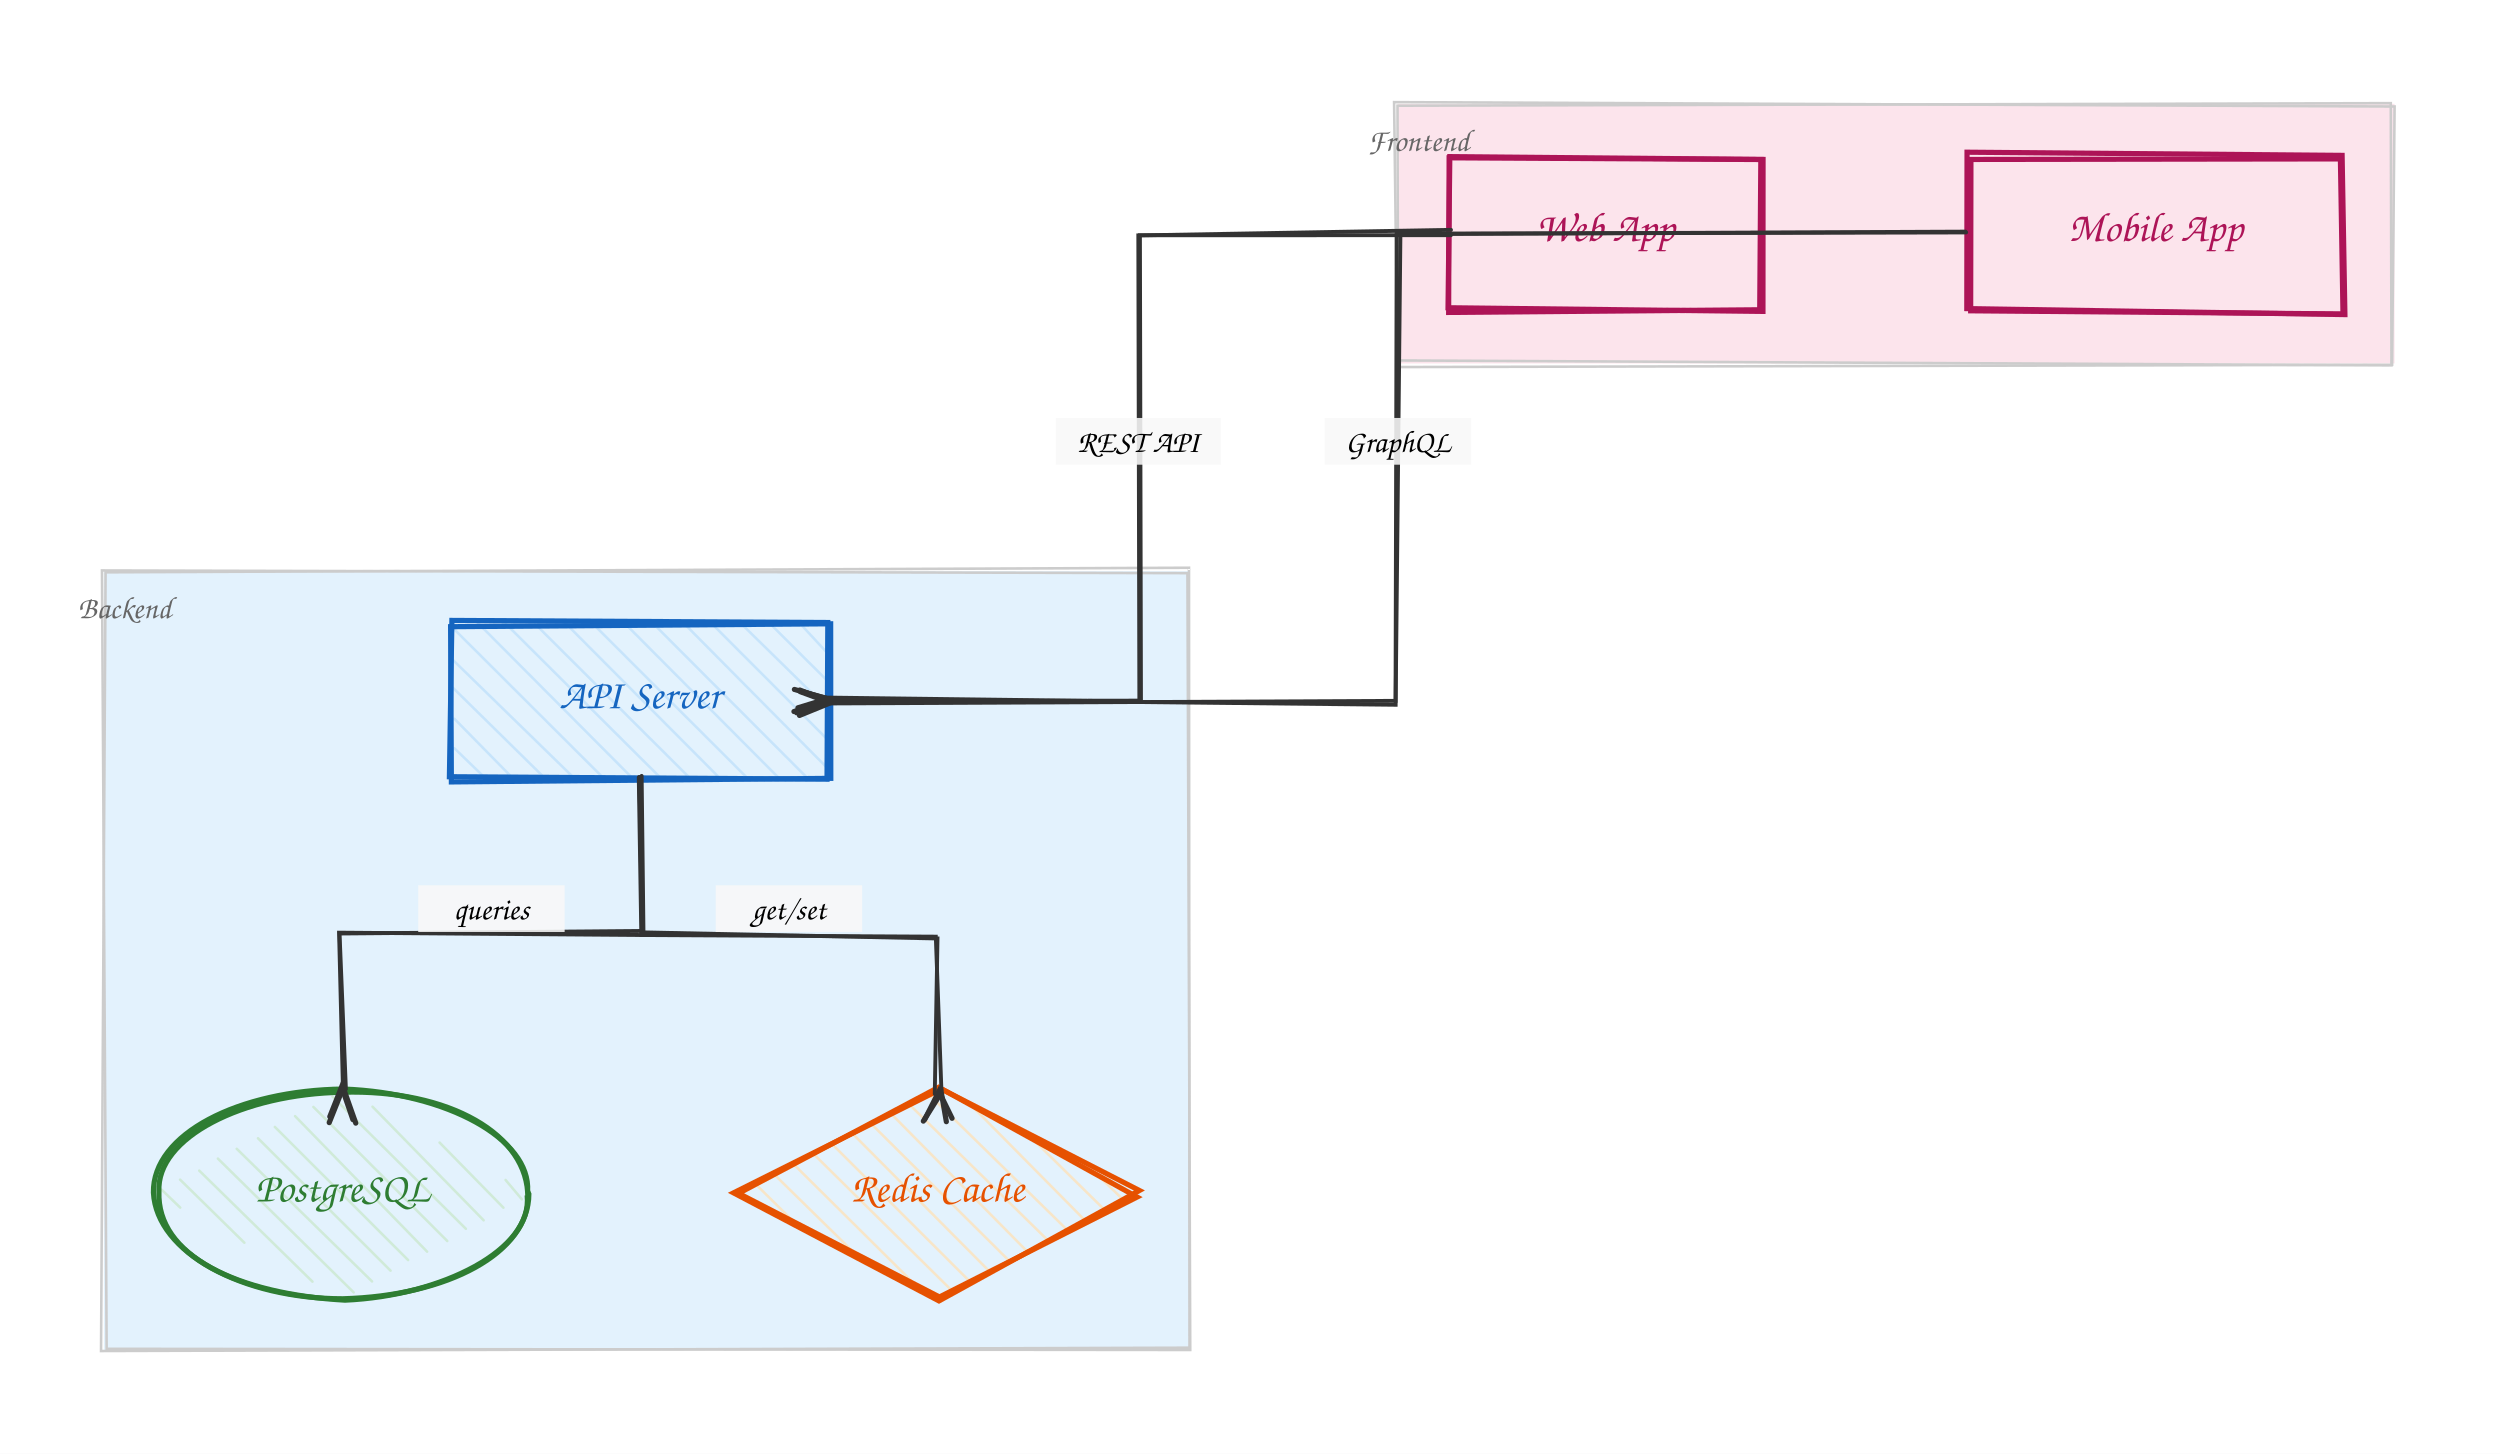
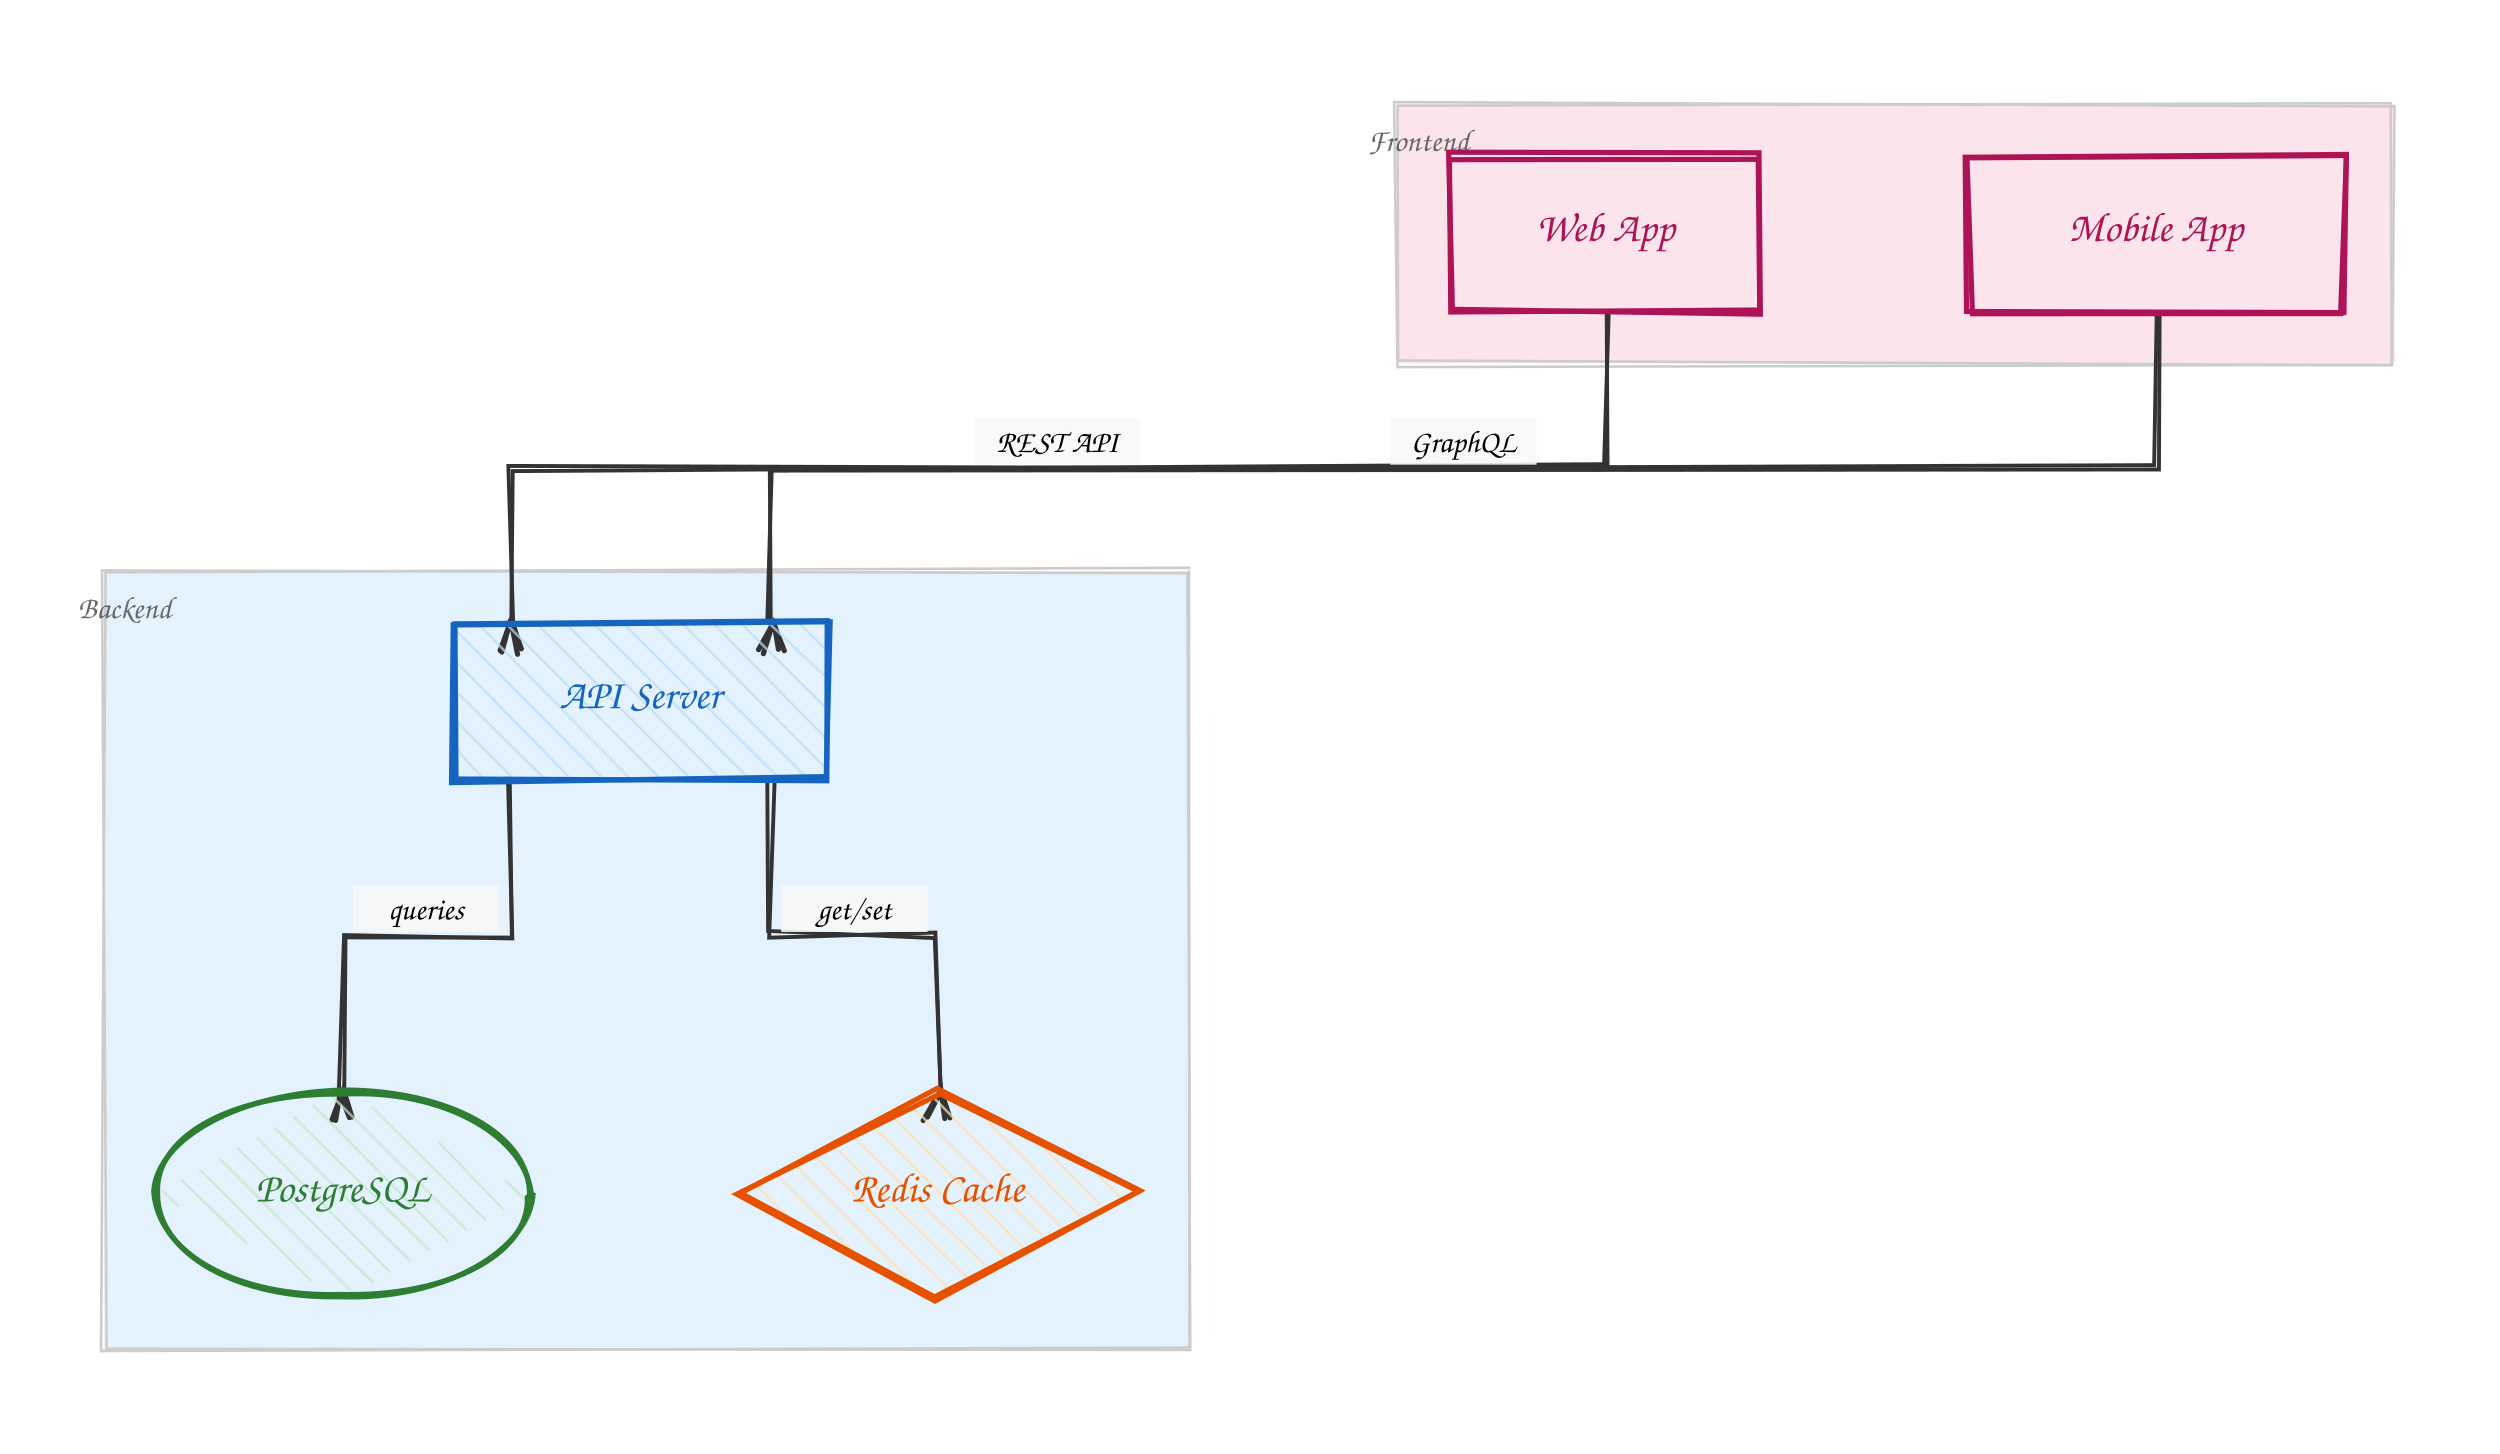
<svg xmlns="http://www.w3.org/2000/svg" width="963" height="560" viewBox="0 0 963 560">
  <rect width="963" height="560" fill="#fff" />
  <path d="M538.40,40.00L922.40,40.00L922.40,140.00L538.40,140.00Z" fill="rgb(252,228,236)" stroke="none" />
  <path d="M538.32,40.72L920.93,39.73L921.20,140.72L538.55,138.84Z" fill="none" stroke="rgb(204,204,204)" stroke-width="1.00" stroke-linecap="round" />
  <path d="M537.00,39.34L922.40,41.03L921.44,140.52L538.31,141.39Z" fill="none" stroke="rgb(204,204,204)" stroke-width="1.00" stroke-linecap="round" />
  <text x="546.40" y="56.00" fill="rgb(102,102,102)" font-family="&quot;Architects Daughter&quot;, cursive" font-size="12.0" text-anchor="middle" dominant-baseline="central">Frontend</text>
  <path d="M40.00,220.00L458.40,220.00L458.40,520.00L40.00,520.00Z" fill="rgb(227,242,253)" stroke="none" />
  <path d="M40.67,220.46L458.00,218.69L458.20,519.13L38.92,520.41Z" fill="none" stroke="rgb(204,204,204)" stroke-width="1.00" stroke-linecap="round" />
  <path d="M39.28,219.74L457.40,220.78L458.48,520.01L41.08,519.56Z" fill="none" stroke="rgb(204,204,204)" stroke-width="1.00" stroke-linecap="round" />
  <text x="48.00" y="236.00" fill="rgb(102,102,102)" font-family="&quot;Architects Daughter&quot;, cursive" font-size="12.0" text-anchor="middle" dominant-baseline="central">Backend</text>
-   <path d="M174.77,299.52L175.83,299.60" fill="none" stroke="rgba(187,222,251,0.702)" stroke-width="1.00" stroke-linecap="round" />
-   <path d="M175.03,288.23L187.11,299.92" fill="none" stroke="rgba(187,222,251,0.702)" stroke-width="1.00" stroke-linecap="round" />
-   <path d="M175.02,276.87L197.99,300.24" fill="none" stroke="rgba(187,222,251,0.702)" stroke-width="1.00" stroke-linecap="round" />
-   <path d="M174.47,264.94L209.97,299.85" fill="none" stroke="rgba(187,222,251,0.702)" stroke-width="1.00" stroke-linecap="round" />
-   <path d="M174.28,254.04L220.97,299.54" fill="none" stroke="rgba(187,222,251,0.702)" stroke-width="1.00" stroke-linecap="round" />
-   <path d="M175.00,242.44L232.28,299.55" fill="none" stroke="rgba(187,222,251,0.702)" stroke-width="1.00" stroke-linecap="round" />
-   <path d="M183.70,239.59L243.62,299.76" fill="none" stroke="rgba(187,222,251,0.702)" stroke-width="1.00" stroke-linecap="round" />
-   <path d="M194.86,240.32L254.54,299.72" fill="none" stroke="rgba(187,222,251,0.702)" stroke-width="1.00" stroke-linecap="round" />
-   <path d="M206.15,240.37L265.58,299.56" fill="none" stroke="rgba(187,222,251,0.702)" stroke-width="1.00" stroke-linecap="round" />
-   <path d="M217.87,240.11L277.78,300.28" fill="none" stroke="rgba(187,222,251,0.702)" stroke-width="1.00" stroke-linecap="round" />
-   <path d="M228.53,240.43L288.65,300.48" fill="none" stroke="rgba(187,222,251,0.702)" stroke-width="1.00" stroke-linecap="round" />
-   <path d="M240.33,239.79L300.30,299.99" fill="none" stroke="rgba(187,222,251,0.702)" stroke-width="1.00" stroke-linecap="round" />
-   <path d="M251.09,239.66L310.89,299.60" fill="none" stroke="rgba(187,222,251,0.702)" stroke-width="1.00" stroke-linecap="round" />
-   <path d="M262.97,239.63L318.99,296.15" fill="none" stroke="rgba(187,222,251,0.702)" stroke-width="1.00" stroke-linecap="round" />
-   <path d="M274.00,240.05L318.92,285.04" fill="none" stroke="rgba(187,222,251,0.702)" stroke-width="1.00" stroke-linecap="round" />
-   <path d="M285.62,240.36L318.81,272.89" fill="none" stroke="rgba(187,222,251,0.702)" stroke-width="1.00" stroke-linecap="round" />
-   <path d="M296.39,240.00L318.98,262.53" fill="none" stroke="rgba(187,222,251,0.702)" stroke-width="1.00" stroke-linecap="round" />
-   <path d="M308.06,240.06L318.10,250.92" fill="none" stroke="rgba(187,222,251,0.702)" stroke-width="1.00" stroke-linecap="round" />
-   <path d="M174.07,238.99L318.87,239.79L318.57,300.14L173.11,299.19Z" fill="none" stroke="rgb(21,101,192)" stroke-width="2.00" stroke-linecap="round" />
-   <path d="M173.57,241.40L319.97,240.29L320.02,299.82L173.87,301.20Z" fill="none" stroke="rgb(21,101,192)" stroke-width="2.00" stroke-linecap="round" />
+   <path d="M618.90,121.40L619.23,178.79L197.50,181.47L196.95,239.77" fill="none" stroke="rgb(51,51,51)" stroke-width="1.50" stroke-linecap="round" />
+   <path d="M619.65,121.35L617.83,180.73L195.82,179.48L197.65,239.54" fill="none" stroke="rgb(51,51,51)" stroke-width="1.50" stroke-linecap="round" />
+   <path d="M199.37,252.00L196.68,238.62L193.29,251.16" fill="none" stroke="rgb(51,51,51)" stroke-width="2.00" stroke-linecap="round" />
+   <path d="M200.80,249.93L197.00,238.78L192.66,250.56" fill="none" stroke="rgb(51,51,51)" stroke-width="2.00" stroke-linecap="round" />
+   <path d="M375.50,161.00L439.10,161.00L439.10,179.00L375.50,179.00Z" fill="rgba(248,248,248,0.878)" stroke="none" />
+   <text x="407.30" y="172.00" fill="rgb(0,0,0)" font-family="&quot;Architects Daughter&quot;, cursive" font-size="12.0" text-anchor="middle" dominant-baseline="central">REST API</text>
+   <path d="M830.76,120.95L829.78,179.17L297.27,181.10L295.57,238.68" fill="none" stroke="rgb(51,51,51)" stroke-width="1.50" stroke-linecap="round" />
+   <path d="M831.89,120.32L831.63,180.85L296.53,181.29L296.90,241.43" fill="none" stroke="rgb(51,51,51)" stroke-width="1.50" stroke-linecap="round" />
+   <path d="M302.11,250.65L297.91,239.98L292.20,250.24" fill="none" stroke="rgb(51,51,51)" stroke-width="2.00" stroke-linecap="round" />
+   <path d="M299.85,250.09L298.03,238.88L294.06,251.79" fill="none" stroke="rgb(51,51,51)" stroke-width="2.00" stroke-linecap="round" />
+   <path d="M535.50,161.00L591.90,161.00L591.90,179.00L535.50,179.00Z" fill="rgba(248,248,248,0.878)" stroke="none" />
+   <text x="563.70" y="172.00" fill="rgb(0,0,0)" font-family="&quot;Architects Daughter&quot;, cursive" font-size="12.0" text-anchor="middle" dominant-baseline="central">GraphQL</text>
+   <path d="M196.36,300.15L197.17,361.15L133.09,361.09L132.62,418.63" fill="none" stroke="rgb(51,51,51)" stroke-width="1.50" stroke-linecap="round" />
+   <path d="M195.67,299.99L197.35,361.50L132.54,360.19L130.51,420.61" fill="none" stroke="rgb(51,51,51)" stroke-width="1.50" stroke-linecap="round" />
+   <path d="M135.58,430.26L132.27,419.79L127.85,431.41" fill="none" stroke="rgb(51,51,51)" stroke-width="2.00" stroke-linecap="round" />
+   <path d="M134.62,430.46L130.97,421.40L129.26,431.56" fill="none" stroke="rgb(51,51,51)" stroke-width="2.00" stroke-linecap="round" />
+   <path d="M135.90,341.00L192.30,341.00L192.30,359.00L135.90,359.00Z" fill="rgba(248,248,248,0.878)" stroke="none" />
+   <text x="164.10" y="352.00" fill="rgb(0,0,0)" font-family="&quot;Architects Daughter&quot;, cursive" font-size="12.0" text-anchor="middle" dominant-baseline="central">queries</text>
+   <path d="M298.42,299.82L296.27,361.20L360.31,359.21L362.34,420.45" fill="none" stroke="rgb(51,51,51)" stroke-width="1.50" stroke-linecap="round" />
+   <path d="M295.56,299.66L295.87,358.61L360.07,361.35L362.42,421.15" fill="none" stroke="rgb(51,51,51)" stroke-width="1.50" stroke-linecap="round" />
+   <path d="M363.93,430.85L362.42,419.92L355.62,431.62" fill="none" stroke="rgb(51,51,51)" stroke-width="2.00" stroke-linecap="round" />
+   <path d="M365.91,430.60L362.50,420.29L357.27,430.28" fill="none" stroke="rgb(51,51,51)" stroke-width="2.00" stroke-linecap="round" />
+   <path d="M300.90,341.00L357.30,341.00L357.30,359.00L300.90,359.00Z" fill="rgba(248,248,248,0.878)" stroke="none" />
+   <text x="329.10" y="352.00" fill="rgb(0,0,0)" font-family="&quot;Architects Daughter&quot;, cursive" font-size="12.0" text-anchor="middle" dominant-baseline="central">get/set</text>
+   <path d="M174.26,298.83L175.10,299.63" fill="none" stroke="rgba(187,222,251,0.702)" stroke-width="1.00" stroke-linecap="round" />
+   <path d="M174.77,287.40L186.44,300.42" fill="none" stroke="rgba(187,222,251,0.702)" stroke-width="1.00" stroke-linecap="round" />
+   <path d="M174.55,276.57L198.26,300.37" fill="none" stroke="rgba(187,222,251,0.702)" stroke-width="1.00" stroke-linecap="round" />
+   <path d="M174.60,265.27L209.47,299.70" fill="none" stroke="rgba(187,222,251,0.702)" stroke-width="1.00" stroke-linecap="round" />
+   <path d="M174.49,253.64L220.35,300.47" fill="none" stroke="rgba(187,222,251,0.702)" stroke-width="1.00" stroke-linecap="round" />
+   <path d="M174.87,242.01L232.02,299.67" fill="none" stroke="rgba(187,222,251,0.702)" stroke-width="1.00" stroke-linecap="round" />
+   <path d="M183.66,239.80L243.16,300.46" fill="none" stroke="rgba(187,222,251,0.702)" stroke-width="1.00" stroke-linecap="round" />
+   <path d="M194.65,239.98L254.61,300.20" fill="none" stroke="rgba(187,222,251,0.702)" stroke-width="1.00" stroke-linecap="round" />
+   <path d="M206.32,239.73L266.07,300.10" fill="none" stroke="rgba(187,222,251,0.702)" stroke-width="1.00" stroke-linecap="round" />
+   <path d="M217.84,240.10L277.48,300.19" fill="none" stroke="rgba(187,222,251,0.702)" stroke-width="1.00" stroke-linecap="round" />
+   <path d="M228.39,239.80L288.26,299.64" fill="none" stroke="rgba(187,222,251,0.702)" stroke-width="1.00" stroke-linecap="round" />
+   <path d="M239.88,239.99L300.11,299.83" fill="none" stroke="rgba(187,222,251,0.702)" stroke-width="1.00" stroke-linecap="round" />
+   <path d="M251.50,240.34L311.47,300.30" fill="none" stroke="rgba(187,222,251,0.702)" stroke-width="1.00" stroke-linecap="round" />
+   <path d="M262.37,239.62L318.29,296.11" fill="none" stroke="rgba(187,222,251,0.702)" stroke-width="1.00" stroke-linecap="round" />
+   <path d="M274.40,239.74L318.10,284.38" fill="none" stroke="rgba(187,222,251,0.702)" stroke-width="1.00" stroke-linecap="round" />
+   <path d="M285.56,240.27L318.30,272.85" fill="none" stroke="rgba(187,222,251,0.702)" stroke-width="1.00" stroke-linecap="round" />
+   <path d="M296.68,240.49L319.01,261.71" fill="none" stroke="rgba(187,222,251,0.702)" stroke-width="1.00" stroke-linecap="round" />
+   <path d="M307.94,240.07L319.08,251.17" fill="none" stroke="rgba(187,222,251,0.702)" stroke-width="1.00" stroke-linecap="round" />
+   <path d="M174.58,240.73L319.77,239.52L318.25,299.13L173.92,301.46Z" fill="none" stroke="rgb(21,101,192)" stroke-width="2.00" stroke-linecap="round" />
+   <path d="M175.26,240.31L318.63,239.08L318.50,300.75L175.65,300.06Z" fill="none" stroke="rgb(21,101,192)" stroke-width="2.00" stroke-linecap="round" />
  <text x="246.60" y="270.00" fill="rgb(21,101,192)" font-family="&quot;Architects Daughter&quot;, cursive" font-size="16.0" text-anchor="middle" dominant-baseline="central">API Server</text>
-   <path d="M62.29,458.30L69.42,465.17" fill="none" stroke="rgba(200,230,201,0.702)" stroke-width="1.00" stroke-linecap="round" />
-   <path d="M69.38,454.41L94.13,478.70" fill="none" stroke="rgba(200,230,201,0.702)" stroke-width="1.00" stroke-linecap="round" />
-   <path d="M76.75,450.93L120.36,493.69" fill="none" stroke="rgba(200,230,201,0.702)" stroke-width="1.00" stroke-linecap="round" />
-   <path d="M83.94,446.30L136.24,497.84" fill="none" stroke="rgba(200,230,201,0.702)" stroke-width="1.00" stroke-linecap="round" />
-   <path d="M91.19,442.52L143.30,493.60" fill="none" stroke="rgba(200,230,201,0.702)" stroke-width="1.00" stroke-linecap="round" />
-   <path d="M99.38,438.46L150.44,489.46" fill="none" stroke="rgba(200,230,201,0.702)" stroke-width="1.00" stroke-linecap="round" />
-   <path d="M105.88,434.10L157.20,485.38" fill="none" stroke="rgba(200,230,201,0.702)" stroke-width="1.00" stroke-linecap="round" />
-   <path d="M113.67,429.94L164.51,482.13" fill="none" stroke="rgba(200,230,201,0.702)" stroke-width="1.00" stroke-linecap="round" />
-   <path d="M120.72,426.39L172.28,478.04" fill="none" stroke="rgba(200,230,201,0.702)" stroke-width="1.00" stroke-linecap="round" />
-   <path d="M128.04,422.36L179.45,473.33" fill="none" stroke="rgba(200,230,201,0.702)" stroke-width="1.00" stroke-linecap="round" />
-   <path d="M143.49,426.29L186.29,470.06" fill="none" stroke="rgba(200,230,201,0.702)" stroke-width="1.00" stroke-linecap="round" />
-   <path d="M169.33,440.12L193.92,465.21" fill="none" stroke="rgba(200,230,201,0.702)" stroke-width="1.00" stroke-linecap="round" />
-   <path d="M194.75,454.53L201.02,461.97" fill="none" stroke="rgba(200,230,201,0.702)" stroke-width="1.00" stroke-linecap="round" />
-   <path d="M203.72,459.95C203.59,482.70 172.56,499.20 132.04,500.29C93.64,500.30 60.33,482.66 59.10,459.39C58.73,436.84 91.87,419.97 132.34,419.50C172.31,421.01 204.48,438.82 203.23,458.87Z" fill="none" stroke="rgb(46,125,50)" stroke-width="2.00" stroke-linecap="round" />
-   <path d="M203.06,460.41C205.37,481.33 170.27,499.17 132.93,500.82C91.34,498.51 60.34,483.57 61.22,459.04C60.16,438.12 93.68,421.37 131.98,420.73C172.93,419.52 203.65,437.04 203.32,461.46Z" fill="none" stroke="rgb(46,125,50)" stroke-width="2.00" stroke-linecap="round" />
+   <path d="M62.40,458.58L68.82,464.60" fill="none" stroke="rgba(200,230,201,0.702)" stroke-width="1.00" stroke-linecap="round" />
+   <path d="M70.06,454.60L94.78,478.70" fill="none" stroke="rgba(200,230,201,0.702)" stroke-width="1.00" stroke-linecap="round" />
+   <path d="M77.12,450.74L119.65,493.15" fill="none" stroke="rgba(200,230,201,0.702)" stroke-width="1.00" stroke-linecap="round" />
+   <path d="M84.68,446.39L135.58,497.62" fill="none" stroke="rgba(200,230,201,0.702)" stroke-width="1.00" stroke-linecap="round" />
+   <path d="M91.72,442.46L143.57,493.94" fill="none" stroke="rgba(200,230,201,0.702)" stroke-width="1.00" stroke-linecap="round" />
+   <path d="M99.35,438.55L149.98,489.80" fill="none" stroke="rgba(200,230,201,0.702)" stroke-width="1.00" stroke-linecap="round" />
+   <path d="M106.09,434.69L157.92,485.49" fill="none" stroke="rgba(200,230,201,0.702)" stroke-width="1.00" stroke-linecap="round" />
+   <path d="M113.11,430.31L165.32,481.44" fill="none" stroke="rgba(200,230,201,0.702)" stroke-width="1.00" stroke-linecap="round" />
+   <path d="M120.86,425.96L172.38,477.98" fill="none" stroke="rgba(200,230,201,0.702)" stroke-width="1.00" stroke-linecap="round" />
+   <path d="M127.82,422.22L179.66,473.64" fill="none" stroke="rgba(200,230,201,0.702)" stroke-width="1.00" stroke-linecap="round" />
+   <path d="M143.46,426.71L187.00,469.90" fill="none" stroke="rgba(200,230,201,0.702)" stroke-width="1.00" stroke-linecap="round" />
+   <path d="M169.18,440.19L193.89,465.91" fill="none" stroke="rgba(200,230,201,0.702)" stroke-width="1.00" stroke-linecap="round" />
+   <path d="M194.74,454.60L201.45,461.40" fill="none" stroke="rgba(200,230,201,0.702)" stroke-width="1.00" stroke-linecap="round" />
+   <path d="M205.37,459.46C204.50,480.67 172.25,501.11 130.55,499.49C92.30,500.34 60.73,483.50 60.69,459.95C59.38,436.44 92.04,420.79 131.87,421.45C171.21,419.32 203.62,438.26 204.80,461.42Z" fill="none" stroke="rgb(46,125,50)" stroke-width="2.00" stroke-linecap="round" />
+   <path d="M203.12,461.21C204.12,483.02 172.47,499.72 131.30,498.63C92.02,499.85 60.86,483.27 59.21,458.87C60.51,438.50 92.83,420.63 133.00,419.88C171.93,420.08 204.52,436.45 203.98,460.68Z" fill="none" stroke="rgb(46,125,50)" stroke-width="2.00" stroke-linecap="round" />
  <text x="132.00" y="460.00" fill="rgb(46,125,50)" font-family="&quot;Architects Daughter&quot;, cursive" font-size="16.0" text-anchor="middle" dominant-baseline="central">PostgreSQL</text>
-   <path d="M291.35,456.41L306.46,471.33" fill="none" stroke="rgba(255,224,178,0.702)" stroke-width="1.00" stroke-linecap="round" />
-   <path d="M298.55,452.70L330.28,483.82" fill="none" stroke="rgba(255,224,178,0.702)" stroke-width="1.00" stroke-linecap="round" />
-   <path d="M305.85,448.60L353.19,495.54" fill="none" stroke="rgba(255,224,178,0.702)" stroke-width="1.00" stroke-linecap="round" />
-   <path d="M313.68,444.80L366.46,496.95" fill="none" stroke="rgba(255,224,178,0.702)" stroke-width="1.00" stroke-linecap="round" />
-   <path d="M320.93,441.12L373.33,493.39" fill="none" stroke="rgba(255,224,178,0.702)" stroke-width="1.00" stroke-linecap="round" />
-   <path d="M328.66,436.94L380.84,489.44" fill="none" stroke="rgba(255,224,178,0.702)" stroke-width="1.00" stroke-linecap="round" />
-   <path d="M335.89,433.20L389.01,485.95" fill="none" stroke="rgba(255,224,178,0.702)" stroke-width="1.00" stroke-linecap="round" />
-   <path d="M343.69,429.46L395.59,481.98" fill="none" stroke="rgba(255,224,178,0.702)" stroke-width="1.00" stroke-linecap="round" />
-   <path d="M350.62,425.78L403.71,477.85" fill="none" stroke="rgba(255,224,178,0.702)" stroke-width="1.00" stroke-linecap="round" />
-   <path d="M357.81,421.58L411.29,473.98" fill="none" stroke="rgba(255,224,178,0.702)" stroke-width="1.00" stroke-linecap="round" />
-   <path d="M375.31,426.99L418.53,470.70" fill="none" stroke="rgba(255,224,178,0.702)" stroke-width="1.00" stroke-linecap="round" />
-   <path d="M398.48,439.45L425.99,466.55" fill="none" stroke="rgba(255,224,178,0.702)" stroke-width="1.00" stroke-linecap="round" />
-   <path d="M422.04,451.86L433.51,462.98" fill="none" stroke="rgba(255,224,178,0.702)" stroke-width="1.00" stroke-linecap="round" />
-   <path d="M361.57,418.81L438.02,461.10L361.87,499.60L284.49,459.68Z" fill="none" stroke="rgb(230,81,0)" stroke-width="2.00" stroke-linecap="round" />
-   <path d="M362.57,419.46L438.90,458.58L361.69,501.11L282.55,459.49Z" fill="none" stroke="rgb(230,81,0)" stroke-width="2.00" stroke-linecap="round" />
+   <path d="M291.25,456.38L306.18,471.20" fill="none" stroke="rgba(255,224,178,0.702)" stroke-width="1.00" stroke-linecap="round" />
+   <path d="M298.60,451.96L329.96,483.53" fill="none" stroke="rgba(255,224,178,0.702)" stroke-width="1.00" stroke-linecap="round" />
+   <path d="M306.21,448.64L353.25,496.11" fill="none" stroke="rgba(255,224,178,0.702)" stroke-width="1.00" stroke-linecap="round" />
+   <path d="M313.16,444.54L366.43,497.39" fill="none" stroke="rgba(255,224,178,0.702)" stroke-width="1.00" stroke-linecap="round" />
+   <path d="M320.51,440.60L373.95,493.62" fill="none" stroke="rgba(255,224,178,0.702)" stroke-width="1.00" stroke-linecap="round" />
+   <path d="M328.09,437.49L381.57,489.41" fill="none" stroke="rgba(255,224,178,0.702)" stroke-width="1.00" stroke-linecap="round" />
+   <path d="M335.49,432.99L388.37,485.84" fill="none" stroke="rgba(255,224,178,0.702)" stroke-width="1.00" stroke-linecap="round" />
+   <path d="M342.98,429.27L395.61,482.30" fill="none" stroke="rgba(255,224,178,0.702)" stroke-width="1.00" stroke-linecap="round" />
+   <path d="M350.96,425.91L403.86,478.35" fill="none" stroke="rgba(255,224,178,0.702)" stroke-width="1.00" stroke-linecap="round" />
+   <path d="M358.54,421.75L410.40,474.24" fill="none" stroke="rgba(255,224,178,0.702)" stroke-width="1.00" stroke-linecap="round" />
+   <path d="M375.69,427.09L417.90,470.29" fill="none" stroke="rgba(255,224,178,0.702)" stroke-width="1.00" stroke-linecap="round" />
+   <path d="M398.89,439.06L426.22,466.58" fill="none" stroke="rgba(255,224,178,0.702)" stroke-width="1.00" stroke-linecap="round" />
+   <path d="M421.72,451.35L433.30,463.04" fill="none" stroke="rgba(255,224,178,0.702)" stroke-width="1.00" stroke-linecap="round" />
+   <path d="M360.93,419.27L439.10,458.59L359.99,499.59L285.24,459.56Z" fill="none" stroke="rgb(230,81,0)" stroke-width="2.00" stroke-linecap="round" />
+   <path d="M362.12,421.36L438.60,458.94L360.13,501.16L283.81,460.00Z" fill="none" stroke="rgb(230,81,0)" stroke-width="2.00" stroke-linecap="round" />
  <text x="361.20" y="460.00" fill="rgb(230,81,0)" font-family="&quot;Architects Daughter&quot;, cursive" font-size="16.0" text-anchor="middle" dominant-baseline="central">Redis Cache</text>
-   <path d="M558.47,60.34L679.13,61.41L679.09,119.95L557.78,118.54Z" fill="none" stroke="rgb(173,20,87)" stroke-width="2.00" stroke-linecap="round" />
-   <path d="M558.20,60.79L678.27,61.45L677.84,119.32L558.02,120.35Z" fill="none" stroke="rgb(173,20,87)" stroke-width="2.00" stroke-linecap="round" />
+   <path d="M558.00,58.63L677.55,58.86L678.09,121.03L559.46,119.15Z" fill="none" stroke="rgb(173,20,87)" stroke-width="2.00" stroke-linecap="round" />
+   <path d="M558.32,61.50L677.27,61.38L677.85,119.42L558.83,120.18Z" fill="none" stroke="rgb(173,20,87)" stroke-width="2.00" stroke-linecap="round" />
  <text x="618.40" y="90.00" fill="rgb(173,20,87)" font-family="&quot;Architects Daughter&quot;, cursive" font-size="16.0" text-anchor="middle" dominant-baseline="central">Web App</text>
-   <path d="M759.20,61.42L901.52,61.21L902.52,120.92L759.10,119.72Z" fill="none" stroke="rgb(173,20,87)" stroke-width="2.00" stroke-linecap="round" />
-   <path d="M757.70,58.63L902.18,59.85L903.26,121.18L757.61,118.87Z" fill="none" stroke="rgb(173,20,87)" stroke-width="2.00" stroke-linecap="round" />
+   <path d="M757.67,60.80L903.83,59.91L901.61,120.80L759.79,120.85Z" fill="none" stroke="rgb(173,20,87)" stroke-width="2.00" stroke-linecap="round" />
+   <path d="M756.99,60.58L903.82,59.49L902.87,120.41L757.49,119.99Z" fill="none" stroke="rgb(173,20,87)" stroke-width="2.00" stroke-linecap="round" />
  <text x="830.40" y="90.00" fill="rgb(173,20,87)" font-family="&quot;Architects Daughter&quot;, cursive" font-size="16.0" text-anchor="middle" dominant-baseline="central">Mobile App</text>
-   <path d="M558.91,90.59L439.10,90.63L439.50,269.88L318.76,270.08" fill="none" stroke="rgb(51,51,51)" stroke-width="1.50" stroke-linecap="round" />
-   <path d="M558.92,88.54L438.48,90.68L438.88,270.22L317.79,268.70" fill="none" stroke="rgb(51,51,51)" stroke-width="1.50" stroke-linecap="round" />
-   <path d="M307.37,272.64L318.68,269.18L307.86,266.06" fill="none" stroke="rgb(51,51,51)" stroke-width="2.00" stroke-linecap="round" />
-   <path d="M306.85,274.56L317.62,269.44L308.09,265.80" fill="none" stroke="rgb(51,51,51)" stroke-width="2.00" stroke-linecap="round" />
-   <path d="M406.70,161.00L470.30,161.00L470.30,179.00L406.70,179.00Z" fill="rgba(248,248,248,0.878)" stroke="none" />
-   <text x="438.50" y="172.00" fill="rgb(0,0,0)" font-family="&quot;Architects Daughter&quot;, cursive" font-size="12.0" text-anchor="middle" dominant-baseline="central">REST API</text>
-   <path d="M757.13,89.22L539.44,90.19L537.60,271.48L320.06,269.15" fill="none" stroke="rgb(51,51,51)" stroke-width="1.50" stroke-linecap="round" />
-   <path d="M757.35,89.54L538.01,90.01L537.56,269.97L317.46,270.98" fill="none" stroke="rgb(51,51,51)" stroke-width="1.50" stroke-linecap="round" />
-   <path d="M307.96,275.59L319.85,270.72L308.35,266.47" fill="none" stroke="rgb(51,51,51)" stroke-width="2.00" stroke-linecap="round" />
-   <path d="M305.83,274.08L320.00,269.47L306.00,265.58" fill="none" stroke="rgb(51,51,51)" stroke-width="2.00" stroke-linecap="round" />
-   <path d="M510.30,161.00L566.70,161.00L566.70,179.00L510.30,179.00Z" fill="rgba(248,248,248,0.878)" stroke="none" />
-   <text x="538.50" y="172.00" fill="rgb(0,0,0)" font-family="&quot;Architects Daughter&quot;, cursive" font-size="12.0" text-anchor="middle" dominant-baseline="central">GraphQL</text>
-   <path d="M247.16,298.87L247.88,360.17L130.61,359.26L132.15,421.12" fill="none" stroke="rgb(51,51,51)" stroke-width="1.50" stroke-linecap="round" />
-   <path d="M246.33,299.27L247.30,358.59L130.79,359.59L133.24,419.56" fill="none" stroke="rgb(51,51,51)" stroke-width="1.50" stroke-linecap="round" />
-   <path d="M137.04,432.63L132.20,418.94L126.82,432.43" fill="none" stroke="rgb(51,51,51)" stroke-width="2.00" stroke-linecap="round" />
-   <path d="M135.93,431.27L131.60,418.63L127.04,430.13" fill="none" stroke="rgb(51,51,51)" stroke-width="2.00" stroke-linecap="round" />
-   <path d="M161.10,341.00L217.50,341.00L217.50,359.00L161.10,359.00Z" fill="rgba(248,248,248,0.878)" stroke="none" />
-   <text x="189.30" y="352.00" fill="rgb(0,0,0)" font-family="&quot;Architects Daughter&quot;, cursive" font-size="12.0" text-anchor="middle" dominant-baseline="central">queries</text>
-   <path d="M246.29,301.03L247.66,359.15L361.12,361.50L360.07,421.38" fill="none" stroke="rgb(51,51,51)" stroke-width="1.50" stroke-linecap="round" />
-   <path d="M246.05,299.42L247.03,360.18L360.47,360.80L362.63,419.91" fill="none" stroke="rgb(51,51,51)" stroke-width="1.50" stroke-linecap="round" />
-   <path d="M364.53,432.07L362.59,420.85L355.67,431.85" fill="none" stroke="rgb(51,51,51)" stroke-width="2.00" stroke-linecap="round" />
-   <path d="M366.73,430.77L361.67,420.41L356.17,431.27" fill="none" stroke="rgb(51,51,51)" stroke-width="2.00" stroke-linecap="round" />
-   <path d="M275.70,341.00L332.10,341.00L332.10,359.00L275.70,359.00Z" fill="rgba(248,248,248,0.878)" stroke="none" />
-   <text x="303.90" y="352.00" fill="rgb(0,0,0)" font-family="&quot;Architects Daughter&quot;, cursive" font-size="12.0" text-anchor="middle" dominant-baseline="central">get/set</text>
</svg>
